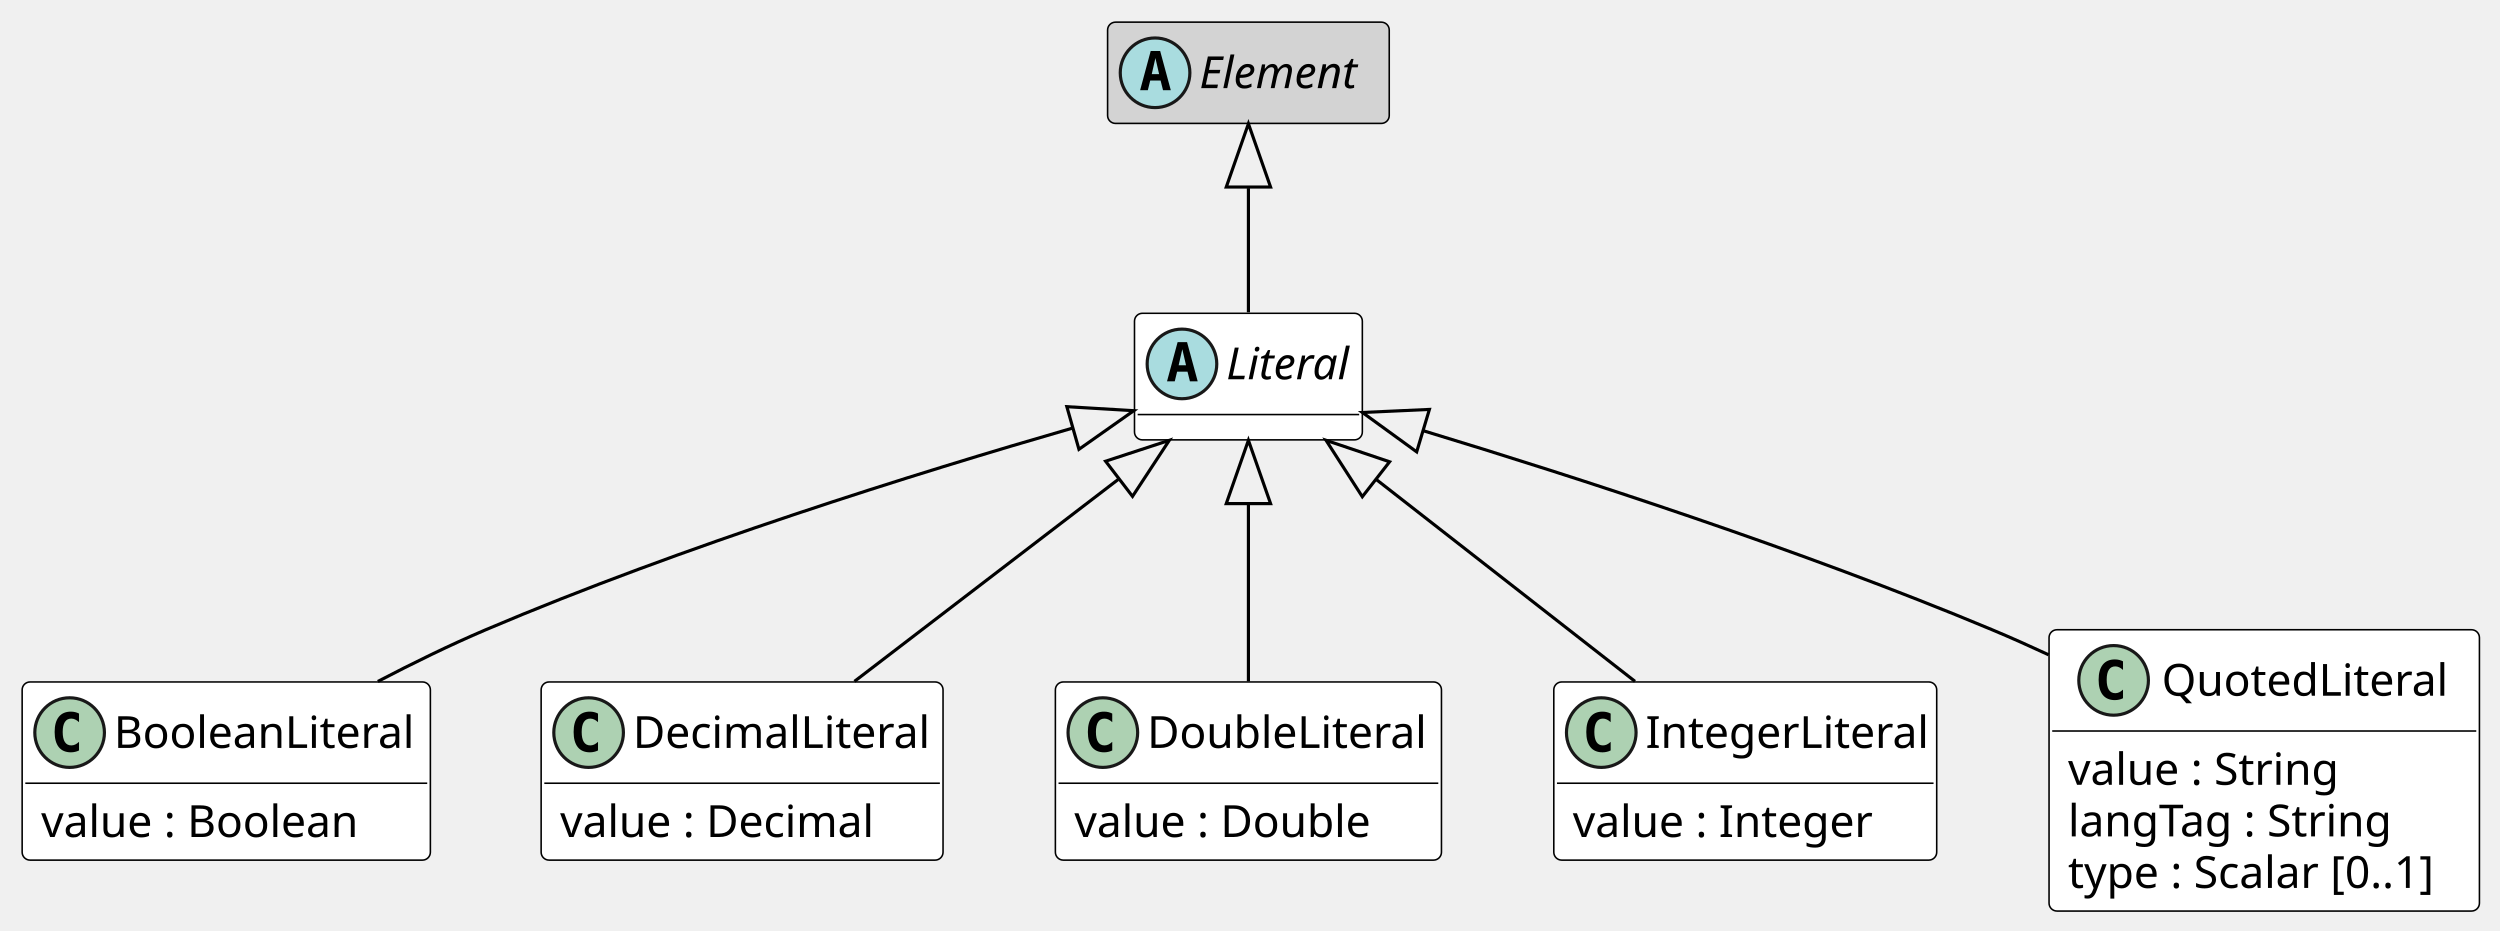
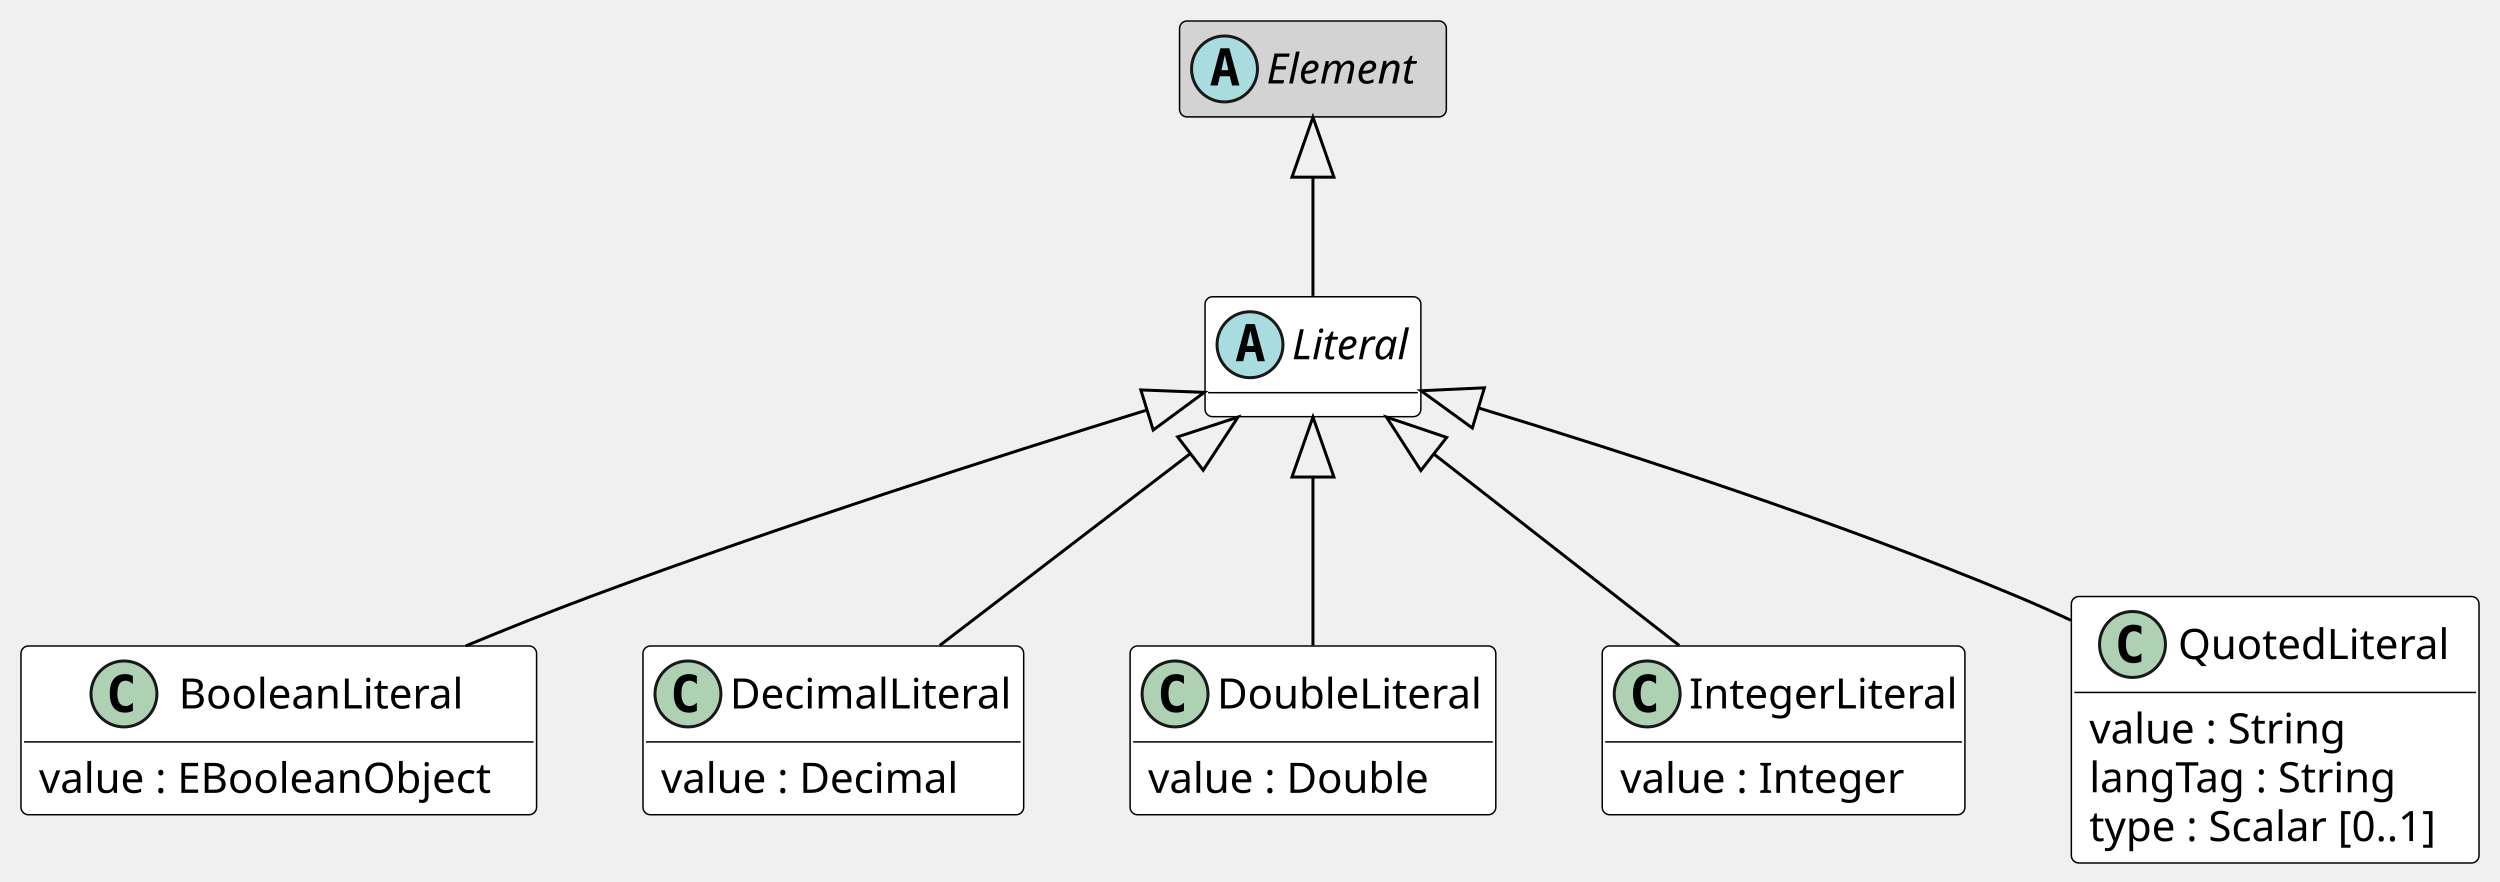
- <svg xmlns="http://www.w3.org/2000/svg" xmlns:xlink="http://www.w3.org/1999/xlink" contentStyleType="text/css" height="294px" preserveAspectRatio="none" style="width:790px;height:294px;background:#FFFFFF;" version="1.1" viewBox="0 0 790 294" width="790px" zoomAndPan="magnify">
+ <svg xmlns="http://www.w3.org/2000/svg" xmlns:xlink="http://www.w3.org/1999/xlink" contentStyleType="text/css" height="294px" preserveAspectRatio="none" style="width:834px;height:294px;background:#FFFFFF;" version="1.1" viewBox="0 0 834 294" width="834px" zoomAndPan="magnify">
  <defs />
  <g>
    <a href="#BooleanLiteral" target="_top" title="#BooleanLiteral" xlink:actuate="onRequest" xlink:href="#BooleanLiteral" xlink:show="new" xlink:title="#BooleanLiteral" xlink:type="simple">
      <g>
-         <rect codeLine="6" fill="#FFFFFF" height="56.297" rx="2.5" ry="2.5" style="stroke:#000000;stroke-width:0.5;" width="129" x="7" y="215.5" />
-         <ellipse cx="22" cy="231.5" fill="#ADD1B2" rx="11" ry="11" style="stroke:#181818;stroke-width:1.0;" />
-         <path d="M24.969,237.141 Q24.391,237.438 23.75,237.578 Q23.109,237.734 22.406,237.734 Q19.906,237.734 18.578,236.094 Q17.266,234.438 17.266,231.312 Q17.266,228.188 18.578,226.531 Q19.906,224.875 22.406,224.875 Q23.109,224.875 23.75,225.031 Q24.406,225.188 24.969,225.484 L24.969,228.203 Q24.344,227.625 23.75,227.359 Q23.156,227.078 22.531,227.078 Q21.188,227.078 20.5,228.156 Q19.812,229.219 19.812,231.312 Q19.812,233.406 20.5,234.484 Q21.188,235.547 22.531,235.547 Q23.156,235.547 23.75,235.281 Q24.344,235 24.969,234.422 L24.969,237.141 Z " fill="#000000" />
-         <text fill="#000000" font-family="sans-serif" font-size="14" lengthAdjust="spacing" textLength="97" x="36" y="236.347">BooleanLiteral</text>
-         <line style="stroke:#000000;stroke-width:0.5;" x1="8" x2="135" y1="247.5" y2="247.5" />
-         <text fill="#000000" font-family="sans-serif" font-size="14" lengthAdjust="spacing" textLength="106" x="13" y="264.495">value : Boolean</text>
+         <rect codeLine="6" fill="#FFFFFF" height="56.297" rx="2.5" ry="2.5" style="stroke:#000000;stroke-width:0.5;" width="172" x="7" y="215.5" />
+         <ellipse cx="41.35" cy="231.5" fill="#ADD1B2" rx="11" ry="11" style="stroke:#181818;stroke-width:1.0;" />
+         <path d="M44.319,237.141 Q43.741,237.438 43.1,237.578 Q42.459,237.734 41.756,237.734 Q39.256,237.734 37.928,236.094 Q36.616,234.438 36.616,231.312 Q36.616,228.188 37.928,226.531 Q39.256,224.875 41.756,224.875 Q42.459,224.875 43.1,225.031 Q43.756,225.188 44.319,225.484 L44.319,228.203 Q43.694,227.625 43.1,227.359 Q42.506,227.078 41.881,227.078 Q40.538,227.078 39.85,228.156 Q39.163,229.219 39.163,231.312 Q39.163,233.406 39.85,234.484 Q40.538,235.547 41.881,235.547 Q42.506,235.547 43.1,235.281 Q43.694,235 44.319,234.422 L44.319,237.141 Z " fill="#000000" />
+         <text fill="#000000" font-family="sans-serif" font-size="14" lengthAdjust="spacing" textLength="97" x="59.65" y="236.347">BooleanLiteral</text>
+         <line style="stroke:#000000;stroke-width:0.5;" x1="8" x2="178" y1="247.5" y2="247.5" />
+         <text fill="#000000" font-family="sans-serif" font-size="14" lengthAdjust="spacing" textLength="160" x="13" y="264.495">value : EBooleanObject</text>
      </g>
    </a>
    <a href="#Literal" target="_top" title="#Literal" xlink:actuate="onRequest" xlink:href="#Literal" xlink:show="new" xlink:title="#Literal" xlink:type="simple">
      <g>
-         <rect codeLine="22" fill="#FFFFFF" height="40" rx="2.5" ry="2.5" style="stroke:#000000;stroke-width:0.5;" width="72" x="358.5" y="99" />
-         <ellipse cx="373.5" cy="115" fill="#A9DCDF" rx="11" ry="11" style="stroke:#181818;stroke-width:1.0;" />
-         <path d="M373.609,110.344 L372.453,115.422 L374.781,115.422 L373.609,110.344 Z M372.125,108.109 L375.109,108.109 L378.469,120.5 L376.016,120.5 L375.25,117.438 L371.969,117.438 L371.219,120.5 L368.781,120.5 L372.125,108.109 Z " fill="#000000" />
-         <text fill="#000000" font-family="sans-serif" font-size="14" font-style="italic" lengthAdjust="spacing" textLength="40" x="387.5" y="119.847">Literal</text>
-         <line style="stroke:#000000;stroke-width:0.5;" x1="359.5" x2="429.5" y1="131" y2="131" />
+         <rect codeLine="22" fill="#FFFFFF" height="40" rx="2.5" ry="2.5" style="stroke:#000000;stroke-width:0.5;" width="72" x="402" y="99" />
+         <ellipse cx="417" cy="115" fill="#A9DCDF" rx="11" ry="11" style="stroke:#181818;stroke-width:1.0;" />
+         <path d="M417.109,110.344 L415.953,115.422 L418.281,115.422 L417.109,110.344 Z M415.625,108.109 L418.609,108.109 L421.969,120.5 L419.516,120.5 L418.75,117.438 L415.469,117.438 L414.719,120.5 L412.281,120.5 L415.625,108.109 Z " fill="#000000" />
+         <text fill="#000000" font-family="sans-serif" font-size="14" font-style="italic" lengthAdjust="spacing" textLength="40" x="431" y="119.847">Literal</text>
+         <line style="stroke:#000000;stroke-width:0.5;" x1="403" x2="473" y1="131" y2="131" />
      </g>
    </a>
    <a href="#DecimalLiteral" target="_top" title="#DecimalLiteral" xlink:actuate="onRequest" xlink:href="#DecimalLiteral" xlink:show="new" xlink:title="#DecimalLiteral" xlink:type="simple">
      <g>
-         <rect codeLine="10" fill="#FFFFFF" height="56.297" rx="2.5" ry="2.5" style="stroke:#000000;stroke-width:0.5;" width="127" x="171" y="215.5" />
-         <ellipse cx="186" cy="231.5" fill="#ADD1B2" rx="11" ry="11" style="stroke:#181818;stroke-width:1.0;" />
-         <path d="M188.969,237.141 Q188.391,237.438 187.75,237.578 Q187.109,237.734 186.406,237.734 Q183.906,237.734 182.578,236.094 Q181.266,234.438 181.266,231.312 Q181.266,228.188 182.578,226.531 Q183.906,224.875 186.406,224.875 Q187.109,224.875 187.75,225.031 Q188.406,225.188 188.969,225.484 L188.969,228.203 Q188.344,227.625 187.75,227.359 Q187.156,227.078 186.531,227.078 Q185.188,227.078 184.5,228.156 Q183.812,229.219 183.812,231.312 Q183.812,233.406 184.5,234.484 Q185.188,235.547 186.531,235.547 Q187.156,235.547 187.75,235.281 Q188.344,235 188.969,234.422 L188.969,237.141 Z " fill="#000000" />
-         <text fill="#000000" font-family="sans-serif" font-size="14" lengthAdjust="spacing" textLength="95" x="200" y="236.347">DecimalLiteral</text>
-         <line style="stroke:#000000;stroke-width:0.5;" x1="172" x2="297" y1="247.5" y2="247.5" />
-         <text fill="#000000" font-family="sans-serif" font-size="14" lengthAdjust="spacing" textLength="104" x="177" y="264.495">value : Decimal</text>
+         <rect codeLine="10" fill="#FFFFFF" height="56.297" rx="2.5" ry="2.5" style="stroke:#000000;stroke-width:0.5;" width="127" x="214.5" y="215.5" />
+         <ellipse cx="229.5" cy="231.5" fill="#ADD1B2" rx="11" ry="11" style="stroke:#181818;stroke-width:1.0;" />
+         <path d="M232.469,237.141 Q231.891,237.438 231.25,237.578 Q230.609,237.734 229.906,237.734 Q227.406,237.734 226.078,236.094 Q224.766,234.438 224.766,231.312 Q224.766,228.188 226.078,226.531 Q227.406,224.875 229.906,224.875 Q230.609,224.875 231.25,225.031 Q231.906,225.188 232.469,225.484 L232.469,228.203 Q231.844,227.625 231.25,227.359 Q230.656,227.078 230.031,227.078 Q228.688,227.078 228,228.156 Q227.312,229.219 227.312,231.312 Q227.312,233.406 228,234.484 Q228.688,235.547 230.031,235.547 Q230.656,235.547 231.25,235.281 Q231.844,235 232.469,234.422 L232.469,237.141 Z " fill="#000000" />
+         <text fill="#000000" font-family="sans-serif" font-size="14" lengthAdjust="spacing" textLength="95" x="243.5" y="236.347">DecimalLiteral</text>
+         <line style="stroke:#000000;stroke-width:0.5;" x1="215.5" x2="340.5" y1="247.5" y2="247.5" />
+         <text fill="#000000" font-family="sans-serif" font-size="14" lengthAdjust="spacing" textLength="104" x="220.5" y="264.495">value : Decimal</text>
      </g>
    </a>
    <a href="#DoubleLiteral" target="_top" title="#DoubleLiteral" xlink:actuate="onRequest" xlink:href="#DoubleLiteral" xlink:show="new" xlink:title="#DoubleLiteral" xlink:type="simple">
      <g>
-         <rect codeLine="14" fill="#FFFFFF" height="56.297" rx="2.5" ry="2.5" style="stroke:#000000;stroke-width:0.5;" width="122" x="333.5" y="215.5" />
-         <ellipse cx="348.5" cy="231.5" fill="#ADD1B2" rx="11" ry="11" style="stroke:#181818;stroke-width:1.0;" />
-         <path d="M351.469,237.141 Q350.891,237.438 350.25,237.578 Q349.609,237.734 348.906,237.734 Q346.406,237.734 345.078,236.094 Q343.766,234.438 343.766,231.312 Q343.766,228.188 345.078,226.531 Q346.406,224.875 348.906,224.875 Q349.609,224.875 350.25,225.031 Q350.906,225.188 351.469,225.484 L351.469,228.203 Q350.844,227.625 350.25,227.359 Q349.656,227.078 349.031,227.078 Q347.688,227.078 347,228.156 Q346.312,229.219 346.312,231.312 Q346.312,233.406 347,234.484 Q347.688,235.547 349.031,235.547 Q349.656,235.547 350.25,235.281 Q350.844,235 351.469,234.422 L351.469,237.141 Z " fill="#000000" />
-         <text fill="#000000" font-family="sans-serif" font-size="14" lengthAdjust="spacing" textLength="90" x="362.5" y="236.347">DoubleLiteral</text>
-         <line style="stroke:#000000;stroke-width:0.5;" x1="334.5" x2="454.5" y1="247.5" y2="247.5" />
-         <text fill="#000000" font-family="sans-serif" font-size="14" lengthAdjust="spacing" textLength="99" x="339.5" y="264.495">value : Double</text>
+         <rect codeLine="14" fill="#FFFFFF" height="56.297" rx="2.5" ry="2.5" style="stroke:#000000;stroke-width:0.5;" width="122" x="377" y="215.5" />
+         <ellipse cx="392" cy="231.5" fill="#ADD1B2" rx="11" ry="11" style="stroke:#181818;stroke-width:1.0;" />
+         <path d="M394.969,237.141 Q394.391,237.438 393.75,237.578 Q393.109,237.734 392.406,237.734 Q389.906,237.734 388.578,236.094 Q387.266,234.438 387.266,231.312 Q387.266,228.188 388.578,226.531 Q389.906,224.875 392.406,224.875 Q393.109,224.875 393.75,225.031 Q394.406,225.188 394.969,225.484 L394.969,228.203 Q394.344,227.625 393.75,227.359 Q393.156,227.078 392.531,227.078 Q391.188,227.078 390.5,228.156 Q389.812,229.219 389.812,231.312 Q389.812,233.406 390.5,234.484 Q391.188,235.547 392.531,235.547 Q393.156,235.547 393.75,235.281 Q394.344,235 394.969,234.422 L394.969,237.141 Z " fill="#000000" />
+         <text fill="#000000" font-family="sans-serif" font-size="14" lengthAdjust="spacing" textLength="90" x="406" y="236.347">DoubleLiteral</text>
+         <line style="stroke:#000000;stroke-width:0.5;" x1="378" x2="498" y1="247.5" y2="247.5" />
+         <text fill="#000000" font-family="sans-serif" font-size="14" lengthAdjust="spacing" textLength="99" x="383" y="264.495">value : Double</text>
      </g>
    </a>
    <a href="#IntegerLiteral" target="_top" title="#IntegerLiteral" xlink:actuate="onRequest" xlink:href="#IntegerLiteral" xlink:show="new" xlink:title="#IntegerLiteral" xlink:type="simple">
      <g>
-         <rect codeLine="18" fill="#FFFFFF" height="56.297" rx="2.5" ry="2.5" style="stroke:#000000;stroke-width:0.5;" width="121" x="491" y="215.5" />
-         <ellipse cx="506" cy="231.5" fill="#ADD1B2" rx="11" ry="11" style="stroke:#181818;stroke-width:1.0;" />
-         <path d="M508.969,237.141 Q508.391,237.438 507.75,237.578 Q507.109,237.734 506.406,237.734 Q503.906,237.734 502.578,236.094 Q501.266,234.438 501.266,231.312 Q501.266,228.188 502.578,226.531 Q503.906,224.875 506.406,224.875 Q507.109,224.875 507.75,225.031 Q508.406,225.188 508.969,225.484 L508.969,228.203 Q508.344,227.625 507.75,227.359 Q507.156,227.078 506.531,227.078 Q505.188,227.078 504.5,228.156 Q503.812,229.219 503.812,231.312 Q503.812,233.406 504.5,234.484 Q505.188,235.547 506.531,235.547 Q507.156,235.547 507.75,235.281 Q508.344,235 508.969,234.422 L508.969,237.141 Z " fill="#000000" />
-         <text fill="#000000" font-family="sans-serif" font-size="14" lengthAdjust="spacing" textLength="89" x="520" y="236.347">IntegerLiteral</text>
-         <line style="stroke:#000000;stroke-width:0.5;" x1="492" x2="611" y1="247.5" y2="247.5" />
-         <text fill="#000000" font-family="sans-serif" font-size="14" lengthAdjust="spacing" textLength="98" x="497" y="264.495">value : Integer</text>
+         <rect codeLine="18" fill="#FFFFFF" height="56.297" rx="2.5" ry="2.5" style="stroke:#000000;stroke-width:0.5;" width="121" x="534.5" y="215.5" />
+         <ellipse cx="549.5" cy="231.5" fill="#ADD1B2" rx="11" ry="11" style="stroke:#181818;stroke-width:1.0;" />
+         <path d="M552.469,237.141 Q551.891,237.438 551.25,237.578 Q550.609,237.734 549.906,237.734 Q547.406,237.734 546.078,236.094 Q544.766,234.438 544.766,231.312 Q544.766,228.188 546.078,226.531 Q547.406,224.875 549.906,224.875 Q550.609,224.875 551.25,225.031 Q551.906,225.188 552.469,225.484 L552.469,228.203 Q551.844,227.625 551.25,227.359 Q550.656,227.078 550.031,227.078 Q548.688,227.078 548,228.156 Q547.312,229.219 547.312,231.312 Q547.312,233.406 548,234.484 Q548.688,235.547 550.031,235.547 Q550.656,235.547 551.25,235.281 Q551.844,235 552.469,234.422 L552.469,237.141 Z " fill="#000000" />
+         <text fill="#000000" font-family="sans-serif" font-size="14" lengthAdjust="spacing" textLength="89" x="563.5" y="236.347">IntegerLiteral</text>
+         <line style="stroke:#000000;stroke-width:0.5;" x1="535.5" x2="654.5" y1="247.5" y2="247.5" />
+         <text fill="#000000" font-family="sans-serif" font-size="14" lengthAdjust="spacing" textLength="98" x="540.5" y="264.495">value : Integer</text>
      </g>
    </a>
    <a href="#Element" target="_top" title="#Element" xlink:actuate="onRequest" xlink:href="#Element" xlink:show="new" xlink:title="#Element" xlink:type="simple">
      <g>
-         <rect codeLine="24" fill="#D3D3D3" height="32" rx="2.5" ry="2.5" style="stroke:#000000;stroke-width:0.5;" width="89" x="350" y="7" />
-         <ellipse cx="365" cy="23" fill="#A9DCDF" rx="11" ry="11" style="stroke:#181818;stroke-width:1.0;" />
-         <path d="M365.109,18.344 L363.953,23.422 L366.281,23.422 L365.109,18.344 Z M363.625,16.109 L366.609,16.109 L369.969,28.5 L367.516,28.5 L366.75,25.438 L363.469,25.438 L362.719,28.5 L360.281,28.5 L363.625,16.109 Z " fill="#000000" />
-         <text fill="#000000" font-family="sans-serif" font-size="14" font-style="italic" lengthAdjust="spacing" textLength="57" x="379" y="27.847">Element</text>
+         <rect codeLine="24" fill="#D3D3D3" height="32" rx="2.5" ry="2.5" style="stroke:#000000;stroke-width:0.5;" width="89" x="393.5" y="7" />
+         <ellipse cx="408.5" cy="23" fill="#A9DCDF" rx="11" ry="11" style="stroke:#181818;stroke-width:1.0;" />
+         <path d="M408.609,18.344 L407.453,23.422 L409.781,23.422 L408.609,18.344 Z M407.125,16.109 L410.109,16.109 L413.469,28.5 L411.016,28.5 L410.25,25.438 L406.969,25.438 L406.219,28.5 L403.781,28.5 L407.125,16.109 Z " fill="#000000" />
+         <text fill="#000000" font-family="sans-serif" font-size="14" font-style="italic" lengthAdjust="spacing" textLength="57" x="422.5" y="27.847">Element</text>
      </g>
    </a>
    <a href="#QuotedLiteral" target="_top" title="#QuotedLiteral" xlink:actuate="onRequest" xlink:href="#QuotedLiteral" xlink:show="new" xlink:title="#QuotedLiteral" xlink:type="simple">
      <g>
-         <rect codeLine="27" fill="#FFFFFF" height="88.891" rx="2.5" ry="2.5" style="stroke:#000000;stroke-width:0.5;" width="136" x="647.5" y="199" />
-         <ellipse cx="667.9" cy="215" fill="#ADD1B2" rx="11" ry="11" style="stroke:#181818;stroke-width:1.0;" />
-         <path d="M670.869,220.641 Q670.291,220.938 669.65,221.078 Q669.009,221.234 668.306,221.234 Q665.806,221.234 664.478,219.594 Q663.166,217.938 663.166,214.812 Q663.166,211.688 664.478,210.031 Q665.806,208.375 668.306,208.375 Q669.009,208.375 669.65,208.531 Q670.306,208.688 670.869,208.984 L670.869,211.703 Q670.244,211.125 669.65,210.859 Q669.056,210.578 668.431,210.578 Q667.087,210.578 666.4,211.656 Q665.712,212.719 665.712,214.812 Q665.712,216.906 666.4,217.984 Q667.087,219.047 668.431,219.047 Q669.056,219.047 669.65,218.781 Q670.244,218.5 670.869,217.922 L670.869,220.641 Z " fill="#000000" />
-         <text fill="#000000" font-family="sans-serif" font-size="14" lengthAdjust="spacing" textLength="92" x="683.1" y="219.847">QuotedLiteral</text>
-         <line style="stroke:#000000;stroke-width:0.5;" x1="648.5" x2="782.5" y1="231" y2="231" />
-         <text fill="#000000" font-family="sans-serif" font-size="14" lengthAdjust="spacing" textLength="89" x="653.5" y="247.995">value : String</text>
-         <text fill="#000000" font-family="sans-serif" font-size="14" lengthAdjust="spacing" textLength="108" x="653.5" y="264.292">langTag : String</text>
-         <text fill="#000000" font-family="sans-serif" font-size="14" lengthAdjust="spacing" textLength="124" x="653.5" y="280.589">type : Scalar [0..1]</text>
+         <rect codeLine="27" fill="#FFFFFF" height="88.891" rx="2.5" ry="2.5" style="stroke:#000000;stroke-width:0.5;" width="136" x="691" y="199" />
+         <ellipse cx="711.4" cy="215" fill="#ADD1B2" rx="11" ry="11" style="stroke:#181818;stroke-width:1.0;" />
+         <path d="M714.369,220.641 Q713.791,220.938 713.15,221.078 Q712.509,221.234 711.806,221.234 Q709.306,221.234 707.978,219.594 Q706.666,217.938 706.666,214.812 Q706.666,211.688 707.978,210.031 Q709.306,208.375 711.806,208.375 Q712.509,208.375 713.15,208.531 Q713.806,208.688 714.369,208.984 L714.369,211.703 Q713.744,211.125 713.15,210.859 Q712.556,210.578 711.931,210.578 Q710.587,210.578 709.9,211.656 Q709.212,212.719 709.212,214.812 Q709.212,216.906 709.9,217.984 Q710.587,219.047 711.931,219.047 Q712.556,219.047 713.15,218.781 Q713.744,218.5 714.369,217.922 L714.369,220.641 Z " fill="#000000" />
+         <text fill="#000000" font-family="sans-serif" font-size="14" lengthAdjust="spacing" textLength="92" x="726.6" y="219.847">QuotedLiteral</text>
+         <line style="stroke:#000000;stroke-width:0.5;" x1="692" x2="826" y1="231" y2="231" />
+         <text fill="#000000" font-family="sans-serif" font-size="14" lengthAdjust="spacing" textLength="89" x="697" y="247.995">value : String</text>
+         <text fill="#000000" font-family="sans-serif" font-size="14" lengthAdjust="spacing" textLength="108" x="697" y="264.292">langTag : String</text>
+         <text fill="#000000" font-family="sans-serif" font-size="14" lengthAdjust="spacing" textLength="124" x="697" y="280.589">type : Scalar [0..1]</text>
      </g>
    </a>
    <g>
      <a href="#Literal" target="_top" title="#Literal" xlink:actuate="onRequest" xlink:href="#Literal" xlink:show="new" xlink:title="#Literal" xlink:type="simple">
-         <path codeLine="9" d="M338.986,135.259 C289.494,149.551 215.502,172.621 153.5,199 C142.23,203.795 130.425,209.577 119.395,215.337 " fill="none" style="stroke:#000000;stroke-width:1.0;" />
-         <polygon fill="none" points="337.12,128.512,358.272,129.776,340.948,141.979,337.12,128.512" style="stroke:#000000;stroke-width:1.0;" />
+         <path codeLine="9" d="M382.618,136.781 C333.49,151.992 259.963,175.555 197,199 C183.428,204.054 169.012,209.821 155.374,215.466 " fill="none" style="stroke:#000000;stroke-width:1.0;" />
+         <polygon fill="none" points="380.586,130.082,401.76,130.895,384.701,143.464,380.586,130.082" style="stroke:#000000;stroke-width:1.0;" />
      </a>
    </g>
    <g>
      <a href="#Literal" target="_top" title="#Literal" xlink:actuate="onRequest" xlink:href="#Literal" xlink:show="new" xlink:title="#Literal" xlink:type="simple">
-         <path codeLine="13" d="M353.354,151.502 C327.563,171.249 294.656,196.443 270.009,215.313 " fill="none" style="stroke:#000000;stroke-width:1.0;" />
-         <polygon fill="none" points="349.364,145.741,369.5,139.141,357.875,156.857,349.364,145.741" style="stroke:#000000;stroke-width:1.0;" />
+         <path codeLine="13" d="M396.854,151.502 C371.063,171.249 338.156,196.443 313.509,215.313 " fill="none" style="stroke:#000000;stroke-width:1.0;" />
+         <polygon fill="none" points="392.864,145.741,413,139.141,401.375,156.857,392.864,145.741" style="stroke:#000000;stroke-width:1.0;" />
      </a>
    </g>
    <g>
      <a href="#Literal" target="_top" title="#Literal" xlink:actuate="onRequest" xlink:href="#Literal" xlink:show="new" xlink:title="#Literal" xlink:type="simple">
-         <path codeLine="17" d="M394.5,159.402 C394.5,177.653 394.5,198.881 394.5,215.313 " fill="none" style="stroke:#000000;stroke-width:1.0;" />
-         <polygon fill="none" points="387.5,159.141,394.5,139.141,401.5,159.141,387.5,159.141" style="stroke:#000000;stroke-width:1.0;" />
+         <path codeLine="17" d="M438,159.402 C438,177.653 438,198.881 438,215.313 " fill="none" style="stroke:#000000;stroke-width:1.0;" />
+         <polygon fill="none" points="431,159.141,438,139.141,445,159.141,431,159.141" style="stroke:#000000;stroke-width:1.0;" />
      </a>
    </g>
    <g>
      <a href="#Literal" target="_top" title="#Literal" xlink:actuate="onRequest" xlink:href="#Literal" xlink:show="new" xlink:title="#Literal" xlink:type="simple">
-         <path codeLine="21" d="M434.874,151.502 C460.182,171.249 492.472,196.443 516.657,215.313 " fill="none" style="stroke:#000000;stroke-width:1.0;" />
-         <polygon fill="none" points="430.493,156.963,419.031,139.141,439.105,145.925,430.493,156.963" style="stroke:#000000;stroke-width:1.0;" />
+         <path codeLine="21" d="M478.374,151.502 C503.682,171.249 535.972,196.443 560.157,215.313 " fill="none" style="stroke:#000000;stroke-width:1.0;" />
+         <polygon fill="none" points="473.993,156.963,462.531,139.141,482.605,145.925,473.993,156.963" style="stroke:#000000;stroke-width:1.0;" />
      </a>
    </g>
    <g>
      <a href="#Element" target="_top" title="#Element" xlink:actuate="onRequest" xlink:href="#Element" xlink:show="new" xlink:title="#Element" xlink:type="simple">
-         <path codeLine="26" d="M394.5,59.445 C394.5,72.76 394.5,87.394 394.5,98.701 " fill="none" style="stroke:#000000;stroke-width:1.0;" />
-         <polygon fill="none" points="387.5,59.103,394.5,39.103,401.5,59.103,387.5,59.103" style="stroke:#000000;stroke-width:1.0;" />
+         <path codeLine="26" d="M438,59.445 C438,72.76 438,87.394 438,98.701 " fill="none" style="stroke:#000000;stroke-width:1.0;" />
+         <polygon fill="none" points="431,59.103,438,39.103,445,59.103,431,59.103" style="stroke:#000000;stroke-width:1.0;" />
      </a>
    </g>
    <g>
      <a href="#Literal" target="_top" title="#Literal" xlink:actuate="onRequest" xlink:href="#Literal" xlink:show="new" xlink:title="#Literal" xlink:type="simple">
-         <path codeLine="32" d="M449.959,136.169 C498.111,150.791 569.355,173.834 629.5,199 C635.365,201.454 641.384,204.138 647.382,206.93 " fill="none" style="stroke:#000000;stroke-width:1.0;" />
-         <polygon fill="none" points="447.672,142.791,430.524,130.344,451.691,129.381,447.672,142.791" style="stroke:#000000;stroke-width:1.0;" />
+         <path codeLine="32" d="M493.459,136.169 C541.611,150.791 612.855,173.834 673,199 C678.865,201.454 684.884,204.138 690.882,206.93 " fill="none" style="stroke:#000000;stroke-width:1.0;" />
+         <polygon fill="none" points="491.172,142.791,474.024,130.344,495.191,129.381,491.172,142.791" style="stroke:#000000;stroke-width:1.0;" />
      </a>
    </g>
  </g>
</svg>
